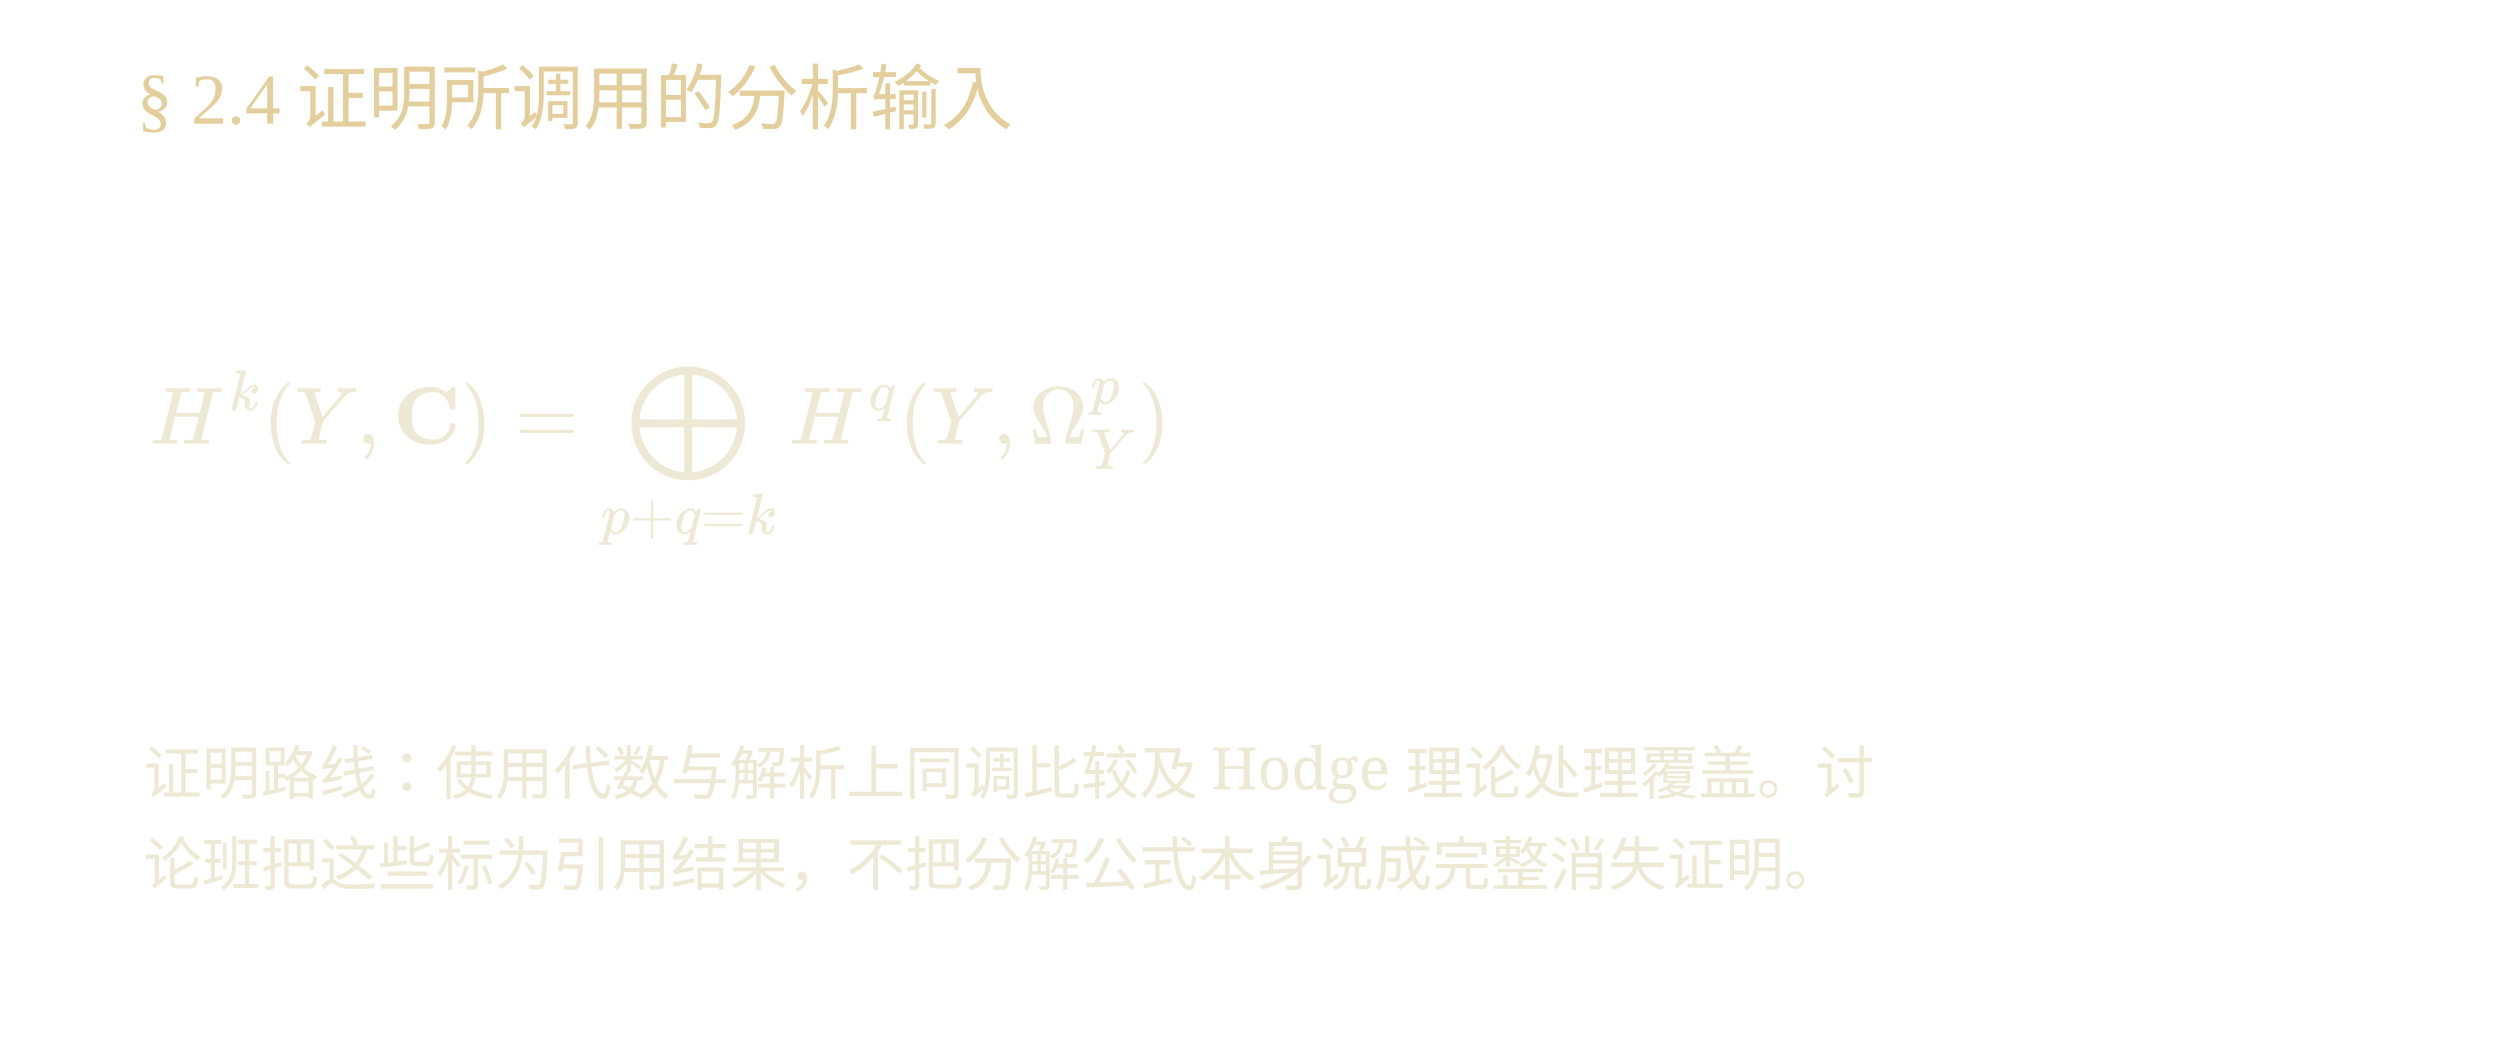
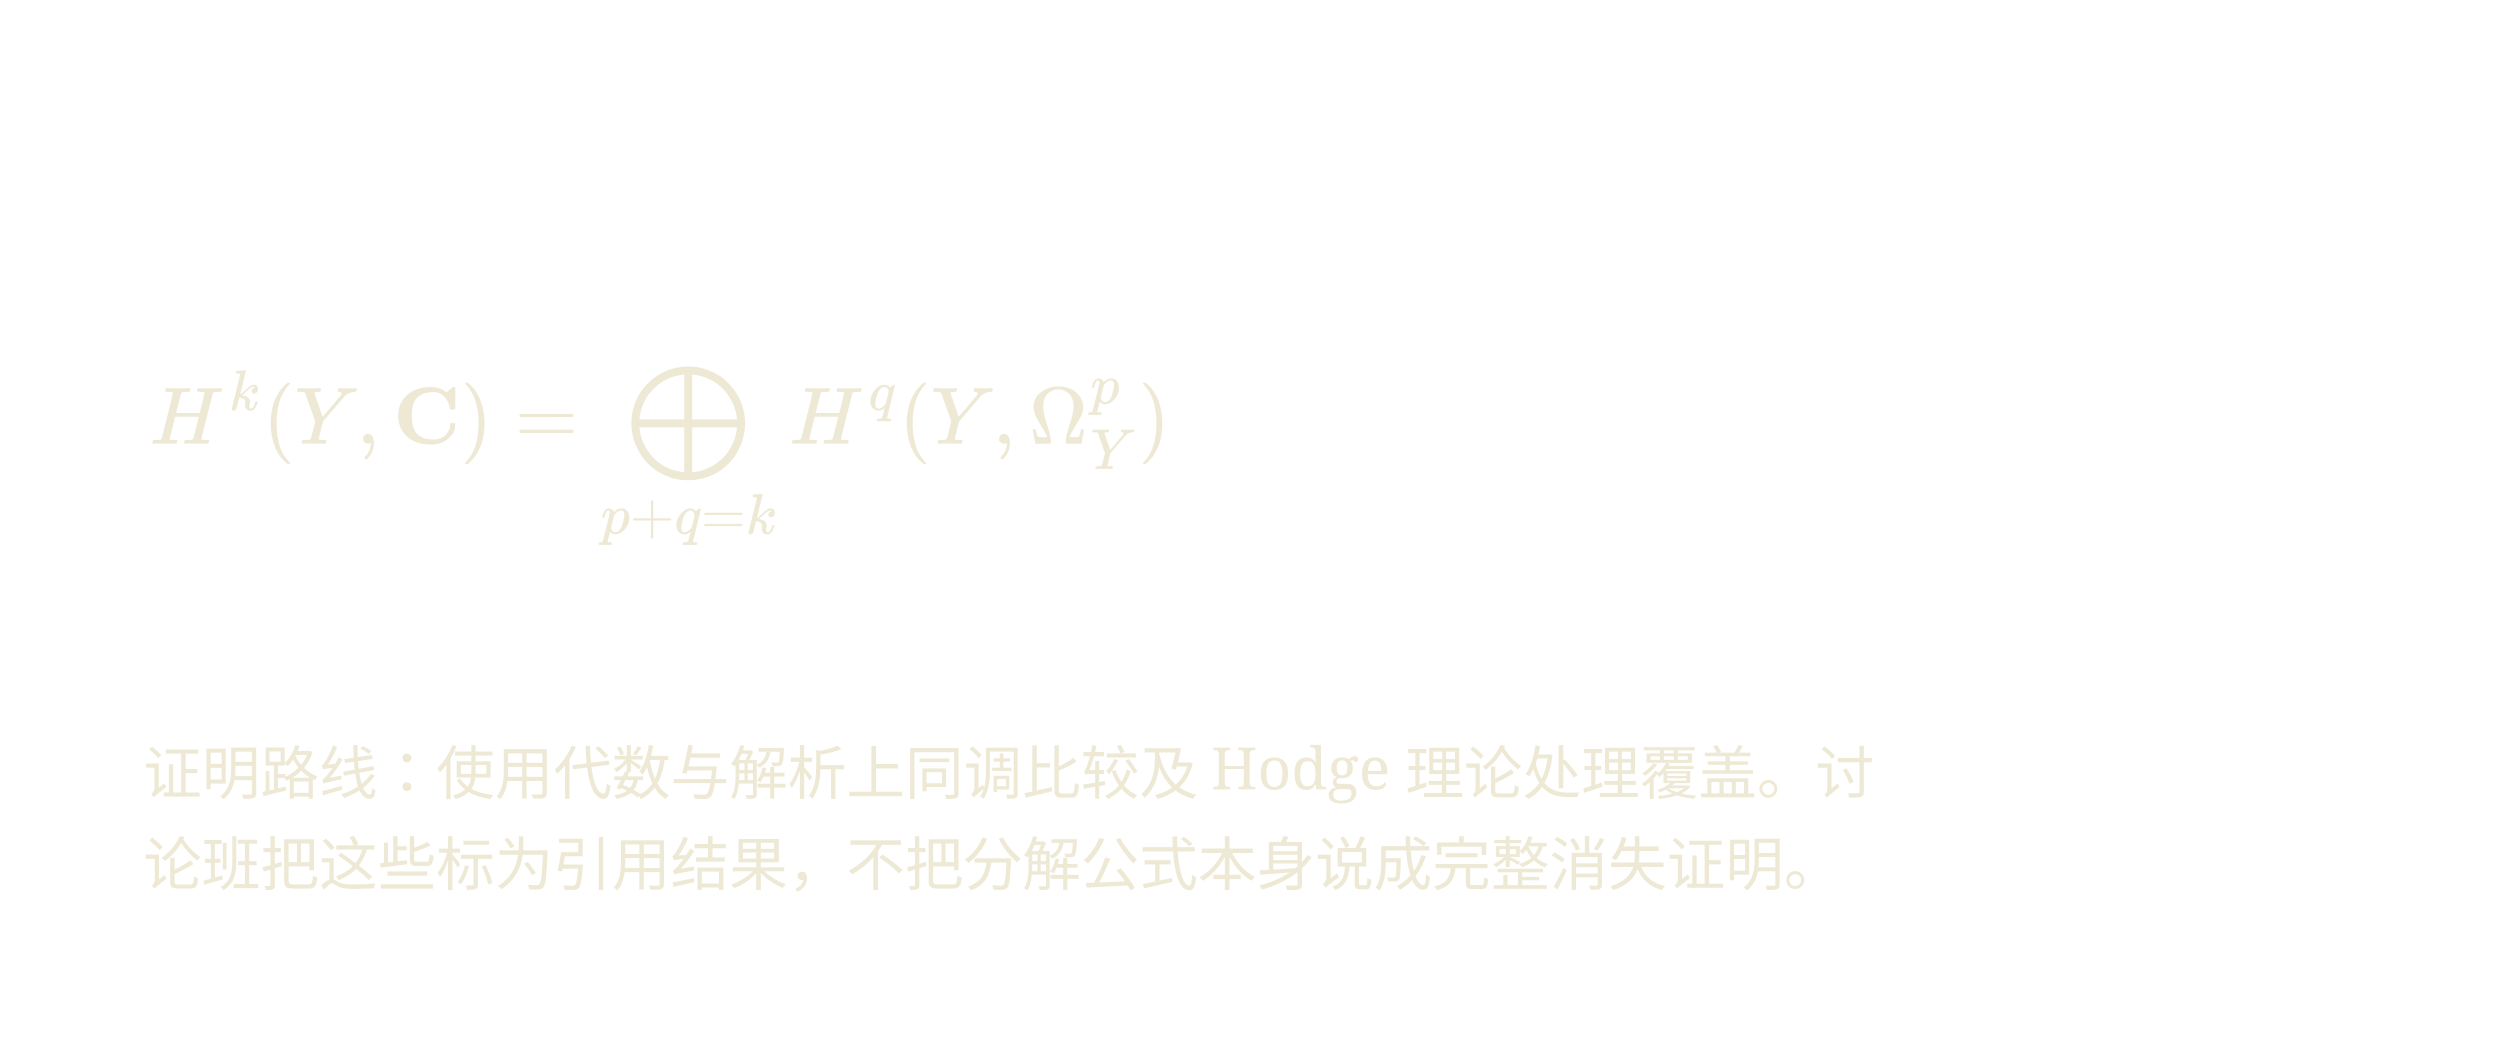
<svg xmlns="http://www.w3.org/2000/svg" width="1536" height="640" viewBox="0 0 1536 640">
  <g fill="#eee9d5" font-family="Kaiti SC, STKaiti, KaiTi, PingFang SC, serif">
-     <text x="84" y="76" font-size="44" fill="#e4cf9c">
-       <tspan font-family="Times New Roman, serif">§</tspan>
-       <tspan font-family="Times New Roman, serif">2.4</tspan>  证明所调用的分析输入</text>
    <svg x="92" y="225.178" width="626.905" height="114.645" viewBox="0 0 12538.1 2292.9">
      <svg x="0" y="0" width="12538.1" height="2292.9" viewBox="0 -949 12538.1 2292.9">
        <g stroke="#eee9d5" fill="#eee9d5" stroke-width="0" transform="scale(1,-1)">
          <g data-mml-node="math">
            <g data-mml-node="msup">
              <g data-mml-node="mi">
                <path data-c="1D43B" d="M228 637Q194 637 192 641Q191 643 191 649Q191 673 202 682Q204 683 219 683Q260 681 355 681Q389 681 418 681T463 682T483 682Q499 682 499 672Q499 670 497 658Q492 641 487 638H485Q483 638 480 638T473 638T464 637T455 637Q416 636 405 634T387 623Q384 619 355 500Q348 474 340 442T328 395L324 380Q324 378 469 378H614L615 381Q615 384 646 504Q674 619 674 627T617 637Q594 637 587 639T580 648Q580 650 582 660Q586 677 588 679T604 682Q609 682 646 681T740 680Q802 680 835 681T871 682Q888 682 888 672Q888 645 876 638H874Q872 638 869 638T862 638T853 637T844 637Q805 636 794 634T776 623Q773 618 704 340T634 58Q634 51 638 51Q646 48 692 46H723Q729 38 729 37T726 19Q722 6 716 0H701Q664 2 567 2Q533 2 504 2T458 2T437 1Q420 1 420 10Q420 15 423 24Q428 43 433 45Q437 46 448 46H454Q481 46 514 49Q520 50 522 50T528 55T534 64T540 82T547 110T558 153Q565 181 569 198Q602 330 602 331T457 332H312L279 197Q245 63 245 58Q245 51 253 49T303 46H334Q340 38 340 37T337 19Q333 6 327 0H312Q275 2 178 2Q144 2 115 2T69 2T48 1Q31 1 31 10Q31 12 34 24Q39 43 44 45Q48 46 59 46H65Q92 46 125 49Q139 52 144 61Q147 65 216 339T285 628Q285 635 228 637Z" />
              </g>
              <g data-mml-node="mi" transform="translate(973.9,413) scale(0.707)">
                <path data-c="1D458" d="M121 647Q121 657 125 670T137 683Q138 683 209 688T282 694Q294 694 294 686Q294 679 244 477Q194 279 194 272Q213 282 223 291Q247 309 292 354T362 415Q402 442 438 442Q468 442 485 423T503 369Q503 344 496 327T477 302T456 291T438 288Q418 288 406 299T394 328Q394 353 410 369T442 390L458 393Q446 405 434 405H430Q398 402 367 380T294 316T228 255Q230 254 243 252T267 246T293 238T320 224T342 206T359 180T365 147Q365 130 360 106T354 66Q354 26 381 26Q429 26 459 145Q461 153 479 153H483Q499 153 499 144Q499 139 496 130Q455 -11 378 -11Q333 -11 305 15T277 90Q277 108 280 121T283 145Q283 167 269 183T234 206T200 217T182 220H180Q168 178 159 139T145 81T136 44T129 20T122 7T111 -2Q98 -11 83 -11Q66 -11 57 -1T48 16Q48 26 85 176T158 471L195 616Q196 629 188 632T149 637H144Q134 637 131 637T124 640T121 647Z" />
              </g>
            </g>
            <g data-mml-node="mo" transform="translate(1392.3,0)">
              <path data-c="28" d="M94 250Q94 319 104 381T127 488T164 576T202 643T244 695T277 729T302 750H315H319Q333 750 333 741Q333 738 316 720T275 667T226 581T184 443T167 250T184 58T225 -81T274 -167T316 -220T333 -241Q333 -250 318 -250H315H302L274 -226Q180 -141 137 -14T94 250Z" />
            </g>
            <g data-mml-node="mi" transform="translate(1781.3,0)">
              <path data-c="1D44C" d="M66 637Q54 637 49 637T39 638T32 641T30 647T33 664T42 682Q44 683 56 683Q104 680 165 680Q288 680 306 683H316Q322 677 322 674T320 656Q316 643 310 637H298Q242 637 242 624Q242 619 292 477T343 333L346 336Q350 340 358 349T379 373T411 410T454 461Q546 568 561 587T577 618Q577 634 545 637Q528 637 528 647Q528 649 530 661Q533 676 535 679T549 683Q551 683 578 682T657 680Q684 680 713 681T746 682Q763 682 763 673Q763 669 760 657T755 643Q753 637 734 637Q662 632 617 587Q608 578 477 424L348 273L322 169Q295 62 295 57Q295 46 363 46Q379 46 384 45T390 35Q390 33 388 23Q384 6 382 4T366 1Q361 1 324 1T232 2Q170 2 138 2T102 1Q84 1 84 9Q84 14 87 24Q88 27 89 30T90 35T91 39T93 42T96 44T101 45T107 45T116 46T129 46Q168 47 180 50T198 63Q201 68 227 171L252 274L129 623Q128 624 127 625T125 627T122 629T118 631T113 633T105 634T96 635T83 636T66 637Z" />
            </g>
            <g data-mml-node="mo" transform="translate(2544.3,0)">
              <path data-c="2C" d="M78 35T78 60T94 103T137 121Q165 121 187 96T210 8Q210 -27 201 -60T180 -117T154 -158T130 -185T117 -194Q113 -194 104 -185T95 -172Q95 -168 106 -156T131 -126T157 -76T173 -3V9L172 8Q170 7 167 6T161 3T152 1T140 0Q113 0 96 17Z" />
            </g>
            <g data-mml-node="TeXAtom" data-mjx-texclass="ORD" transform="translate(2988.9,0)">
              <g data-mml-node="mi">
                <path data-c="1D402" d="M64 343Q64 502 174 599T468 697Q502 697 533 691T586 674T623 655T647 639T657 632L694 663Q703 670 711 677T723 687T730 692T735 695T740 696T746 697Q759 697 762 692T766 668V627V489V449Q766 428 762 424T742 419H732H720Q699 419 697 436Q690 498 657 545Q611 618 532 632Q522 634 496 634Q356 634 286 553Q232 488 232 343T286 133Q355 52 497 52Q597 52 650 112T704 237Q704 248 709 251T729 254H735Q750 254 755 253T763 248T766 234Q766 136 680 63T469 -11Q285 -11 175 86T64 343Z" />
              </g>
            </g>
            <g data-mml-node="mo" transform="translate(3819.9,0)">
              <path data-c="29" d="M60 749L64 750Q69 750 74 750H86L114 726Q208 641 251 514T294 250Q294 182 284 119T261 12T224 -76T186 -143T145 -194T113 -227T90 -246Q87 -249 86 -250H74Q66 -250 63 -250T58 -247T55 -238Q56 -237 66 -225Q221 -64 221 250T66 725Q56 737 55 738Q55 746 60 749Z" />
            </g>
            <g data-mml-node="mo" transform="translate(4486.7,0)">
              <path data-c="3D" d="M56 347Q56 360 70 367H707Q722 359 722 347Q722 336 708 328L390 327H72Q56 332 56 347ZM56 153Q56 168 72 173H708Q722 163 722 153Q722 140 707 133H70Q56 140 56 153Z" />
            </g>
            <g data-mml-node="munder" transform="translate(5542.5,0)">
              <g data-mml-node="mo" transform="translate(319.3,0)">
                <path data-c="2A01" d="M668 944Q697 949 744 949Q803 949 814 948Q916 937 1006 902T1154 826T1262 730T1336 638T1380 563Q1454 415 1454 250Q1454 113 1402 -14T1258 -238T1036 -391T755 -449Q608 -449 477 -392T255 -240T110 -16T56 250Q56 387 105 510T239 723T434 871T668 944ZM706 299V850H704Q519 832 386 725T198 476Q181 433 169 379T156 300Q156 299 431 299H706ZM1116 732Q1054 778 982 807T871 842T810 849L804 850V299H1079Q1354 299 1354 300Q1354 311 1352 329T1336 402T1299 506T1228 620T1116 732ZM706 -350V201H431Q156 201 156 200Q156 189 158 171T174 98T211 -6T282 -120T395 -232Q428 -257 464 -277T527 -308T587 -328T636 -339T678 -346T706 -350ZM1354 200Q1354 201 1079 201H804V-350Q808 -349 838 -345T887 -338T940 -323T1010 -295Q1038 -282 1067 -265T1144 -208T1229 -121T1301 0T1349 158Q1354 188 1354 200Z" />
              </g>
              <g data-mml-node="TeXAtom" transform="translate(0,-1106.7) scale(0.707)" data-mjx-texclass="ORD">
                <g data-mml-node="mi">
                  <path data-c="1D45D" d="M23 287Q24 290 25 295T30 317T40 348T55 381T75 411T101 433T134 442Q209 442 230 378L240 387Q302 442 358 442Q423 442 460 395T497 281Q497 173 421 82T249 -10Q227 -10 210 -4Q199 1 187 11T168 28L161 36Q160 35 139 -51T118 -138Q118 -144 126 -145T163 -148H188Q194 -155 194 -157T191 -175Q188 -187 185 -190T172 -194Q170 -194 161 -194T127 -193T65 -192Q-5 -192 -24 -194H-32Q-39 -187 -39 -183Q-37 -156 -26 -148H-6Q28 -147 33 -136Q36 -130 94 103T155 350Q156 355 156 364Q156 405 131 405Q109 405 94 377T71 316T59 280Q57 278 43 278H29Q23 284 23 287ZM178 102Q200 26 252 26Q282 26 310 49T356 107Q374 141 392 215T411 325V331Q411 405 350 405Q339 405 328 402T306 393T286 380T269 365T254 350T243 336T235 326L232 322Q232 321 229 308T218 264T204 212Q178 106 178 102Z" />
                </g>
                <g data-mml-node="mo" transform="translate(503,0)">
                  <path data-c="2B" d="M56 237T56 250T70 270H369V420L370 570Q380 583 389 583Q402 583 409 568V270H707Q722 262 722 250T707 230H409V-68Q401 -82 391 -82H389H387Q375 -82 369 -68V230H70Q56 237 56 250Z" />
                </g>
                <g data-mml-node="mi" transform="translate(1281,0)">
                  <path data-c="1D45E" d="M33 157Q33 258 109 349T280 441Q340 441 372 389Q373 390 377 395T388 406T404 418Q438 442 450 442Q454 442 457 439T460 434Q460 425 391 149Q320 -135 320 -139Q320 -147 365 -148H390Q396 -156 396 -157T393 -175Q389 -188 383 -194H370Q339 -192 262 -192Q234 -192 211 -192T174 -192T157 -193Q143 -193 143 -185Q143 -182 145 -170Q149 -154 152 -151T172 -148Q220 -148 230 -141Q238 -136 258 -53T279 32Q279 33 272 29Q224 -10 172 -10Q117 -10 75 30T33 157ZM352 326Q329 405 277 405Q242 405 210 374T160 293Q131 214 119 129Q119 126 119 118T118 106Q118 61 136 44T179 26Q233 26 290 98L298 109L352 326Z" />
                </g>
                <g data-mml-node="mo" transform="translate(1741,0)">
                  <path data-c="3D" d="M56 347Q56 360 70 367H707Q722 359 722 347Q722 336 708 328L390 327H72Q56 332 56 347ZM56 153Q56 168 72 173H708Q722 163 722 153Q722 140 707 133H70Q56 140 56 153Z" />
                </g>
                <g data-mml-node="mi" transform="translate(2519,0)">
                  <path data-c="1D458" d="M121 647Q121 657 125 670T137 683Q138 683 209 688T282 694Q294 694 294 686Q294 679 244 477Q194 279 194 272Q213 282 223 291Q247 309 292 354T362 415Q402 442 438 442Q468 442 485 423T503 369Q503 344 496 327T477 302T456 291T438 288Q418 288 406 299T394 328Q394 353 410 369T442 390L458 393Q446 405 434 405H430Q398 402 367 380T294 316T228 255Q230 254 243 252T267 246T293 238T320 224T342 206T359 180T365 147Q365 130 360 106T354 66Q354 26 381 26Q429 26 459 145Q461 153 479 153H483Q499 153 499 144Q499 139 496 130Q455 -11 378 -11Q333 -11 305 15T277 90Q277 108 280 121T283 145Q283 167 269 183T234 206T200 217T182 220H180Q168 178 159 139T145 81T136 44T129 20T122 7T111 -2Q98 -11 83 -11Q66 -11 57 -1T48 16Q48 26 85 176T158 471L195 616Q196 629 188 632T149 637H144Q134 637 131 637T124 640T121 647Z" />
                </g>
              </g>
            </g>
            <g data-mml-node="msup" transform="translate(7858.7,0)">
              <g data-mml-node="mi">
                <path data-c="1D43B" d="M228 637Q194 637 192 641Q191 643 191 649Q191 673 202 682Q204 683 219 683Q260 681 355 681Q389 681 418 681T463 682T483 682Q499 682 499 672Q499 670 497 658Q492 641 487 638H485Q483 638 480 638T473 638T464 637T455 637Q416 636 405 634T387 623Q384 619 355 500Q348 474 340 442T328 395L324 380Q324 378 469 378H614L615 381Q615 384 646 504Q674 619 674 627T617 637Q594 637 587 639T580 648Q580 650 582 660Q586 677 588 679T604 682Q609 682 646 681T740 680Q802 680 835 681T871 682Q888 682 888 672Q888 645 876 638H874Q872 638 869 638T862 638T853 637T844 637Q805 636 794 634T776 623Q773 618 704 340T634 58Q634 51 638 51Q646 48 692 46H723Q729 38 729 37T726 19Q722 6 716 0H701Q664 2 567 2Q533 2 504 2T458 2T437 1Q420 1 420 10Q420 15 423 24Q428 43 433 45Q437 46 448 46H454Q481 46 514 49Q520 50 522 50T528 55T534 64T540 82T547 110T558 153Q565 181 569 198Q602 330 602 331T457 332H312L279 197Q245 63 245 58Q245 51 253 49T303 46H334Q340 38 340 37T337 19Q333 6 327 0H312Q275 2 178 2Q144 2 115 2T69 2T48 1Q31 1 31 10Q31 12 34 24Q39 43 44 45Q48 46 59 46H65Q92 46 125 49Q139 52 144 61Q147 65 216 339T285 628Q285 635 228 637Z" />
              </g>
              <g data-mml-node="mi" transform="translate(973.9,413) scale(0.707)">
                <path data-c="1D45E" d="M33 157Q33 258 109 349T280 441Q340 441 372 389Q373 390 377 395T388 406T404 418Q438 442 450 442Q454 442 457 439T460 434Q460 425 391 149Q320 -135 320 -139Q320 -147 365 -148H390Q396 -156 396 -157T393 -175Q389 -188 383 -194H370Q339 -192 262 -192Q234 -192 211 -192T174 -192T157 -193Q143 -193 143 -185Q143 -182 145 -170Q149 -154 152 -151T172 -148Q220 -148 230 -141Q238 -136 258 -53T279 32Q279 33 272 29Q224 -10 172 -10Q117 -10 75 30T33 157ZM352 326Q329 405 277 405Q242 405 210 374T160 293Q131 214 119 129Q119 126 119 118T118 106Q118 61 136 44T179 26Q233 26 290 98L298 109L352 326Z" />
              </g>
            </g>
            <g data-mml-node="mo" transform="translate(9207.9,0)">
              <path data-c="28" d="M94 250Q94 319 104 381T127 488T164 576T202 643T244 695T277 729T302 750H315H319Q333 750 333 741Q333 738 316 720T275 667T226 581T184 443T167 250T184 58T225 -81T274 -167T316 -220T333 -241Q333 -250 318 -250H315H302L274 -226Q180 -141 137 -14T94 250Z" />
            </g>
            <g data-mml-node="mi" transform="translate(9596.9,0)">
              <path data-c="1D44C" d="M66 637Q54 637 49 637T39 638T32 641T30 647T33 664T42 682Q44 683 56 683Q104 680 165 680Q288 680 306 683H316Q322 677 322 674T320 656Q316 643 310 637H298Q242 637 242 624Q242 619 292 477T343 333L346 336Q350 340 358 349T379 373T411 410T454 461Q546 568 561 587T577 618Q577 634 545 637Q528 637 528 647Q528 649 530 661Q533 676 535 679T549 683Q551 683 578 682T657 680Q684 680 713 681T746 682Q763 682 763 673Q763 669 760 657T755 643Q753 637 734 637Q662 632 617 587Q608 578 477 424L348 273L322 169Q295 62 295 57Q295 46 363 46Q379 46 384 45T390 35Q390 33 388 23Q384 6 382 4T366 1Q361 1 324 1T232 2Q170 2 138 2T102 1Q84 1 84 9Q84 14 87 24Q88 27 89 30T90 35T91 39T93 42T96 44T101 45T107 45T116 46T129 46Q168 47 180 50T198 63Q201 68 227 171L252 274L129 623Q128 624 127 625T125 627T122 629T118 631T113 633T105 634T96 635T83 636T66 637Z" />
            </g>
            <g data-mml-node="mo" transform="translate(10359.9,0)">
              <path data-c="2C" d="M78 35T78 60T94 103T137 121Q165 121 187 96T210 8Q210 -27 201 -60T180 -117T154 -158T130 -185T117 -194Q113 -194 104 -185T95 -172Q95 -168 106 -156T131 -126T157 -76T173 -3V9L172 8Q170 7 167 6T161 3T152 1T140 0Q113 0 96 17Z" />
            </g>
            <g data-mml-node="msubsup" transform="translate(10804.5,0)">
              <g data-mml-node="mi">
                <path data-c="3A9" d="M55 454Q55 503 75 546T127 617T197 665T272 695T337 704H352Q396 704 404 703Q527 687 596 615T666 454Q666 392 635 330T559 200T499 83V80H543Q589 81 600 83T617 93Q622 102 629 135T636 172L637 177H677V175L660 89Q645 3 644 2V0H552H488Q461 0 456 3T451 20Q451 89 499 235T548 455Q548 512 530 555T483 622T424 656T361 668Q332 668 303 658T243 626T193 560T174 456Q174 380 222 233T270 20Q270 7 263 0H77V2Q76 3 61 89L44 175V177H84L85 172Q85 171 88 155T96 119T104 93Q109 86 120 84T178 80H222V83Q206 132 162 199T87 329T55 454Z" />
              </g>
              <g data-mml-node="mi" transform="translate(755,490.8) scale(0.707)">
                <path data-c="1D45D" d="M23 287Q24 290 25 295T30 317T40 348T55 381T75 411T101 433T134 442Q209 442 230 378L240 387Q302 442 358 442Q423 442 460 395T497 281Q497 173 421 82T249 -10Q227 -10 210 -4Q199 1 187 11T168 28L161 36Q160 35 139 -51T118 -138Q118 -144 126 -145T163 -148H188Q194 -155 194 -157T191 -175Q188 -187 185 -190T172 -194Q170 -194 161 -194T127 -193T65 -192Q-5 -192 -24 -194H-32Q-39 -187 -39 -183Q-37 -156 -26 -148H-6Q28 -147 33 -136Q36 -130 94 103T155 350Q156 355 156 364Q156 405 131 405Q109 405 94 377T71 316T59 280Q57 278 43 278H29Q23 284 23 287ZM178 102Q200 26 252 26Q282 26 310 49T356 107Q374 141 392 215T411 325V331Q411 405 350 405Q339 405 328 402T306 393T286 380T269 365T254 350T243 336T235 326L232 322Q232 321 229 308T218 264T204 212Q178 106 178 102Z" />
              </g>
              <g data-mml-node="mi" transform="translate(755,-309.4) scale(0.707)">
                <path data-c="1D44C" d="M66 637Q54 637 49 637T39 638T32 641T30 647T33 664T42 682Q44 683 56 683Q104 680 165 680Q288 680 306 683H316Q322 677 322 674T320 656Q316 643 310 637H298Q242 637 242 624Q242 619 292 477T343 333L346 336Q350 340 358 349T379 373T411 410T454 461Q546 568 561 587T577 618Q577 634 545 637Q528 637 528 647Q528 649 530 661Q533 676 535 679T549 683Q551 683 578 682T657 680Q684 680 713 681T746 682Q763 682 763 673Q763 669 760 657T755 643Q753 637 734 637Q662 632 617 587Q608 578 477 424L348 273L322 169Q295 62 295 57Q295 46 363 46Q379 46 384 45T390 35Q390 33 388 23Q384 6 382 4T366 1Q361 1 324 1T232 2Q170 2 138 2T102 1Q84 1 84 9Q84 14 87 24Q88 27 89 30T90 35T91 39T93 42T96 44T101 45T107 45T116 46T129 46Q168 47 180 50T198 63Q201 68 227 171L252 274L129 623Q128 624 127 625T125 627T122 629T118 631T113 633T105 634T96 635T83 636T66 637Z" />
              </g>
            </g>
            <g data-mml-node="mo" transform="translate(12149.1,0)">
              <path data-c="29" d="M60 749L64 750Q69 750 74 750H86L114 726Q208 641 251 514T294 250Q294 182 284 119T261 12T224 -76T186 -143T145 -194T113 -227T90 -246Q87 -249 86 -250H74Q66 -250 63 -250T58 -247T55 -238Q56 -237 66 -225Q221 -64 221 250T66 725Q56 737 55 738Q55 746 60 749Z" />
            </g>
          </g>
        </g>
      </svg>
    </svg>
    <text x="88" y="488" font-size="36">证明路线：使用代数与解析上同调比较及 Hodge 理论处理覆盖。讨</text>
    <text x="88" y="544" font-size="36">论班把这些标为引用结果，不把分解公式本身说成完整消失证明。</text>
  </g>
</svg>
